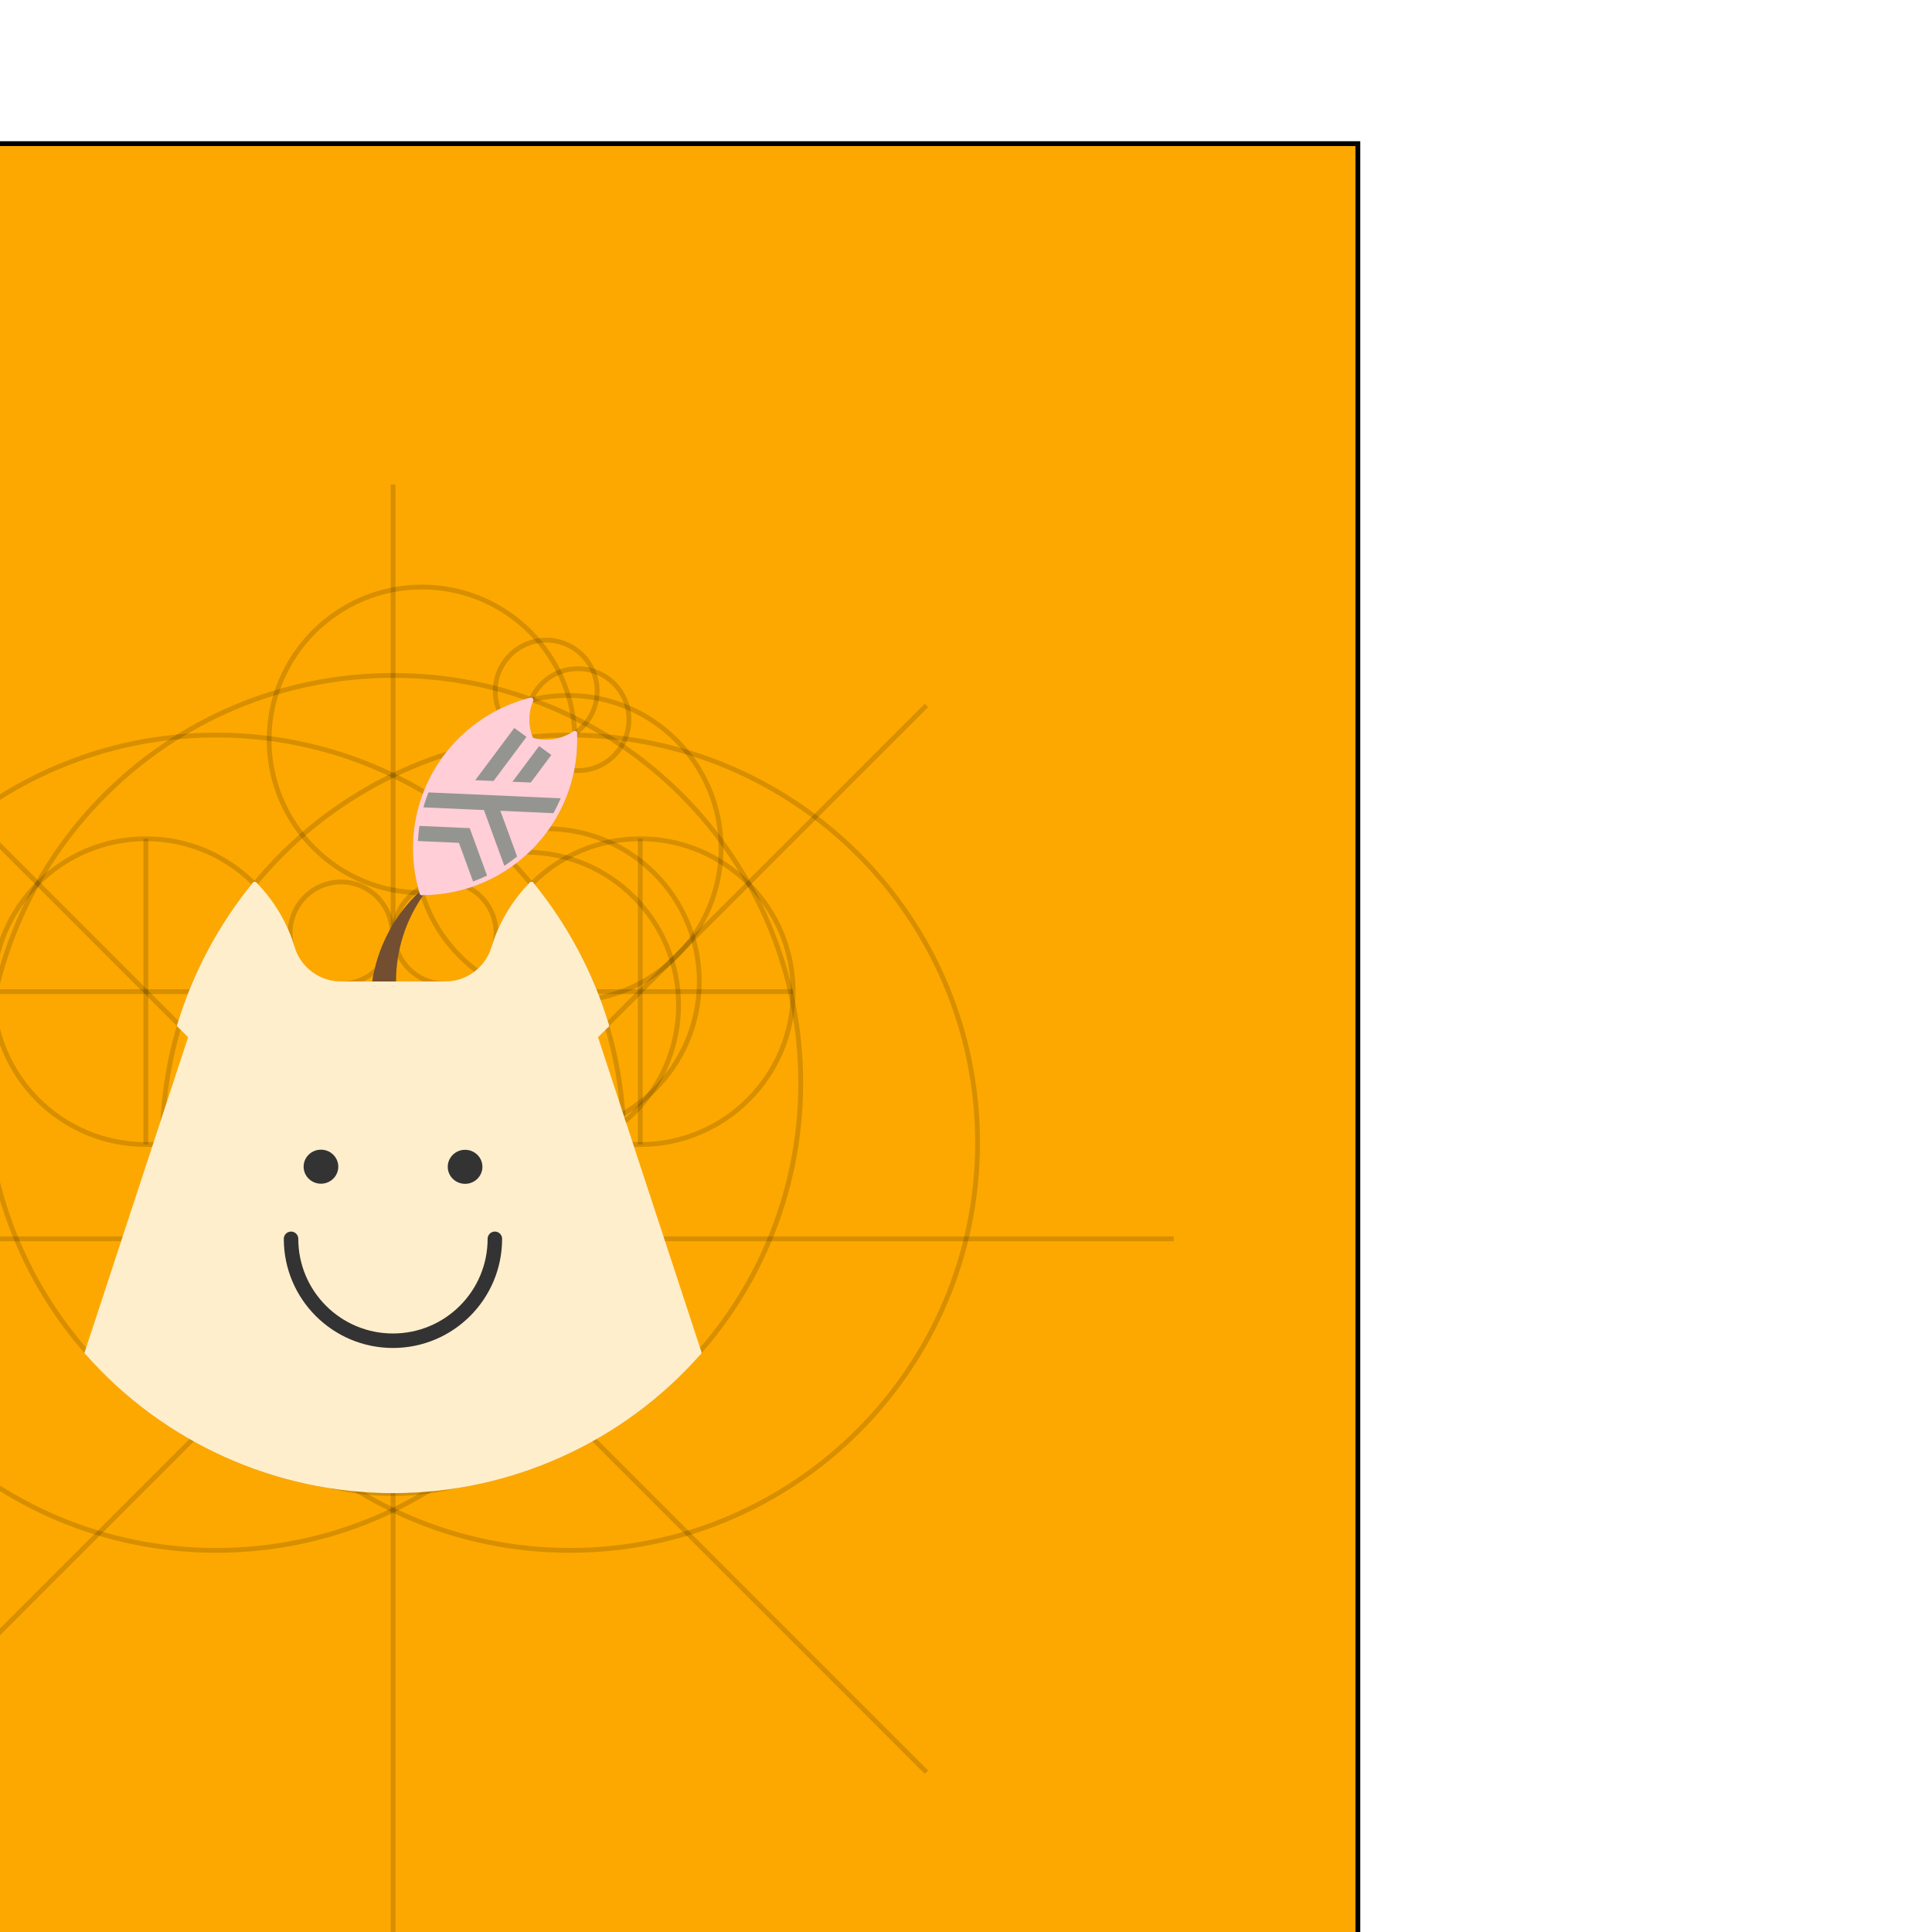
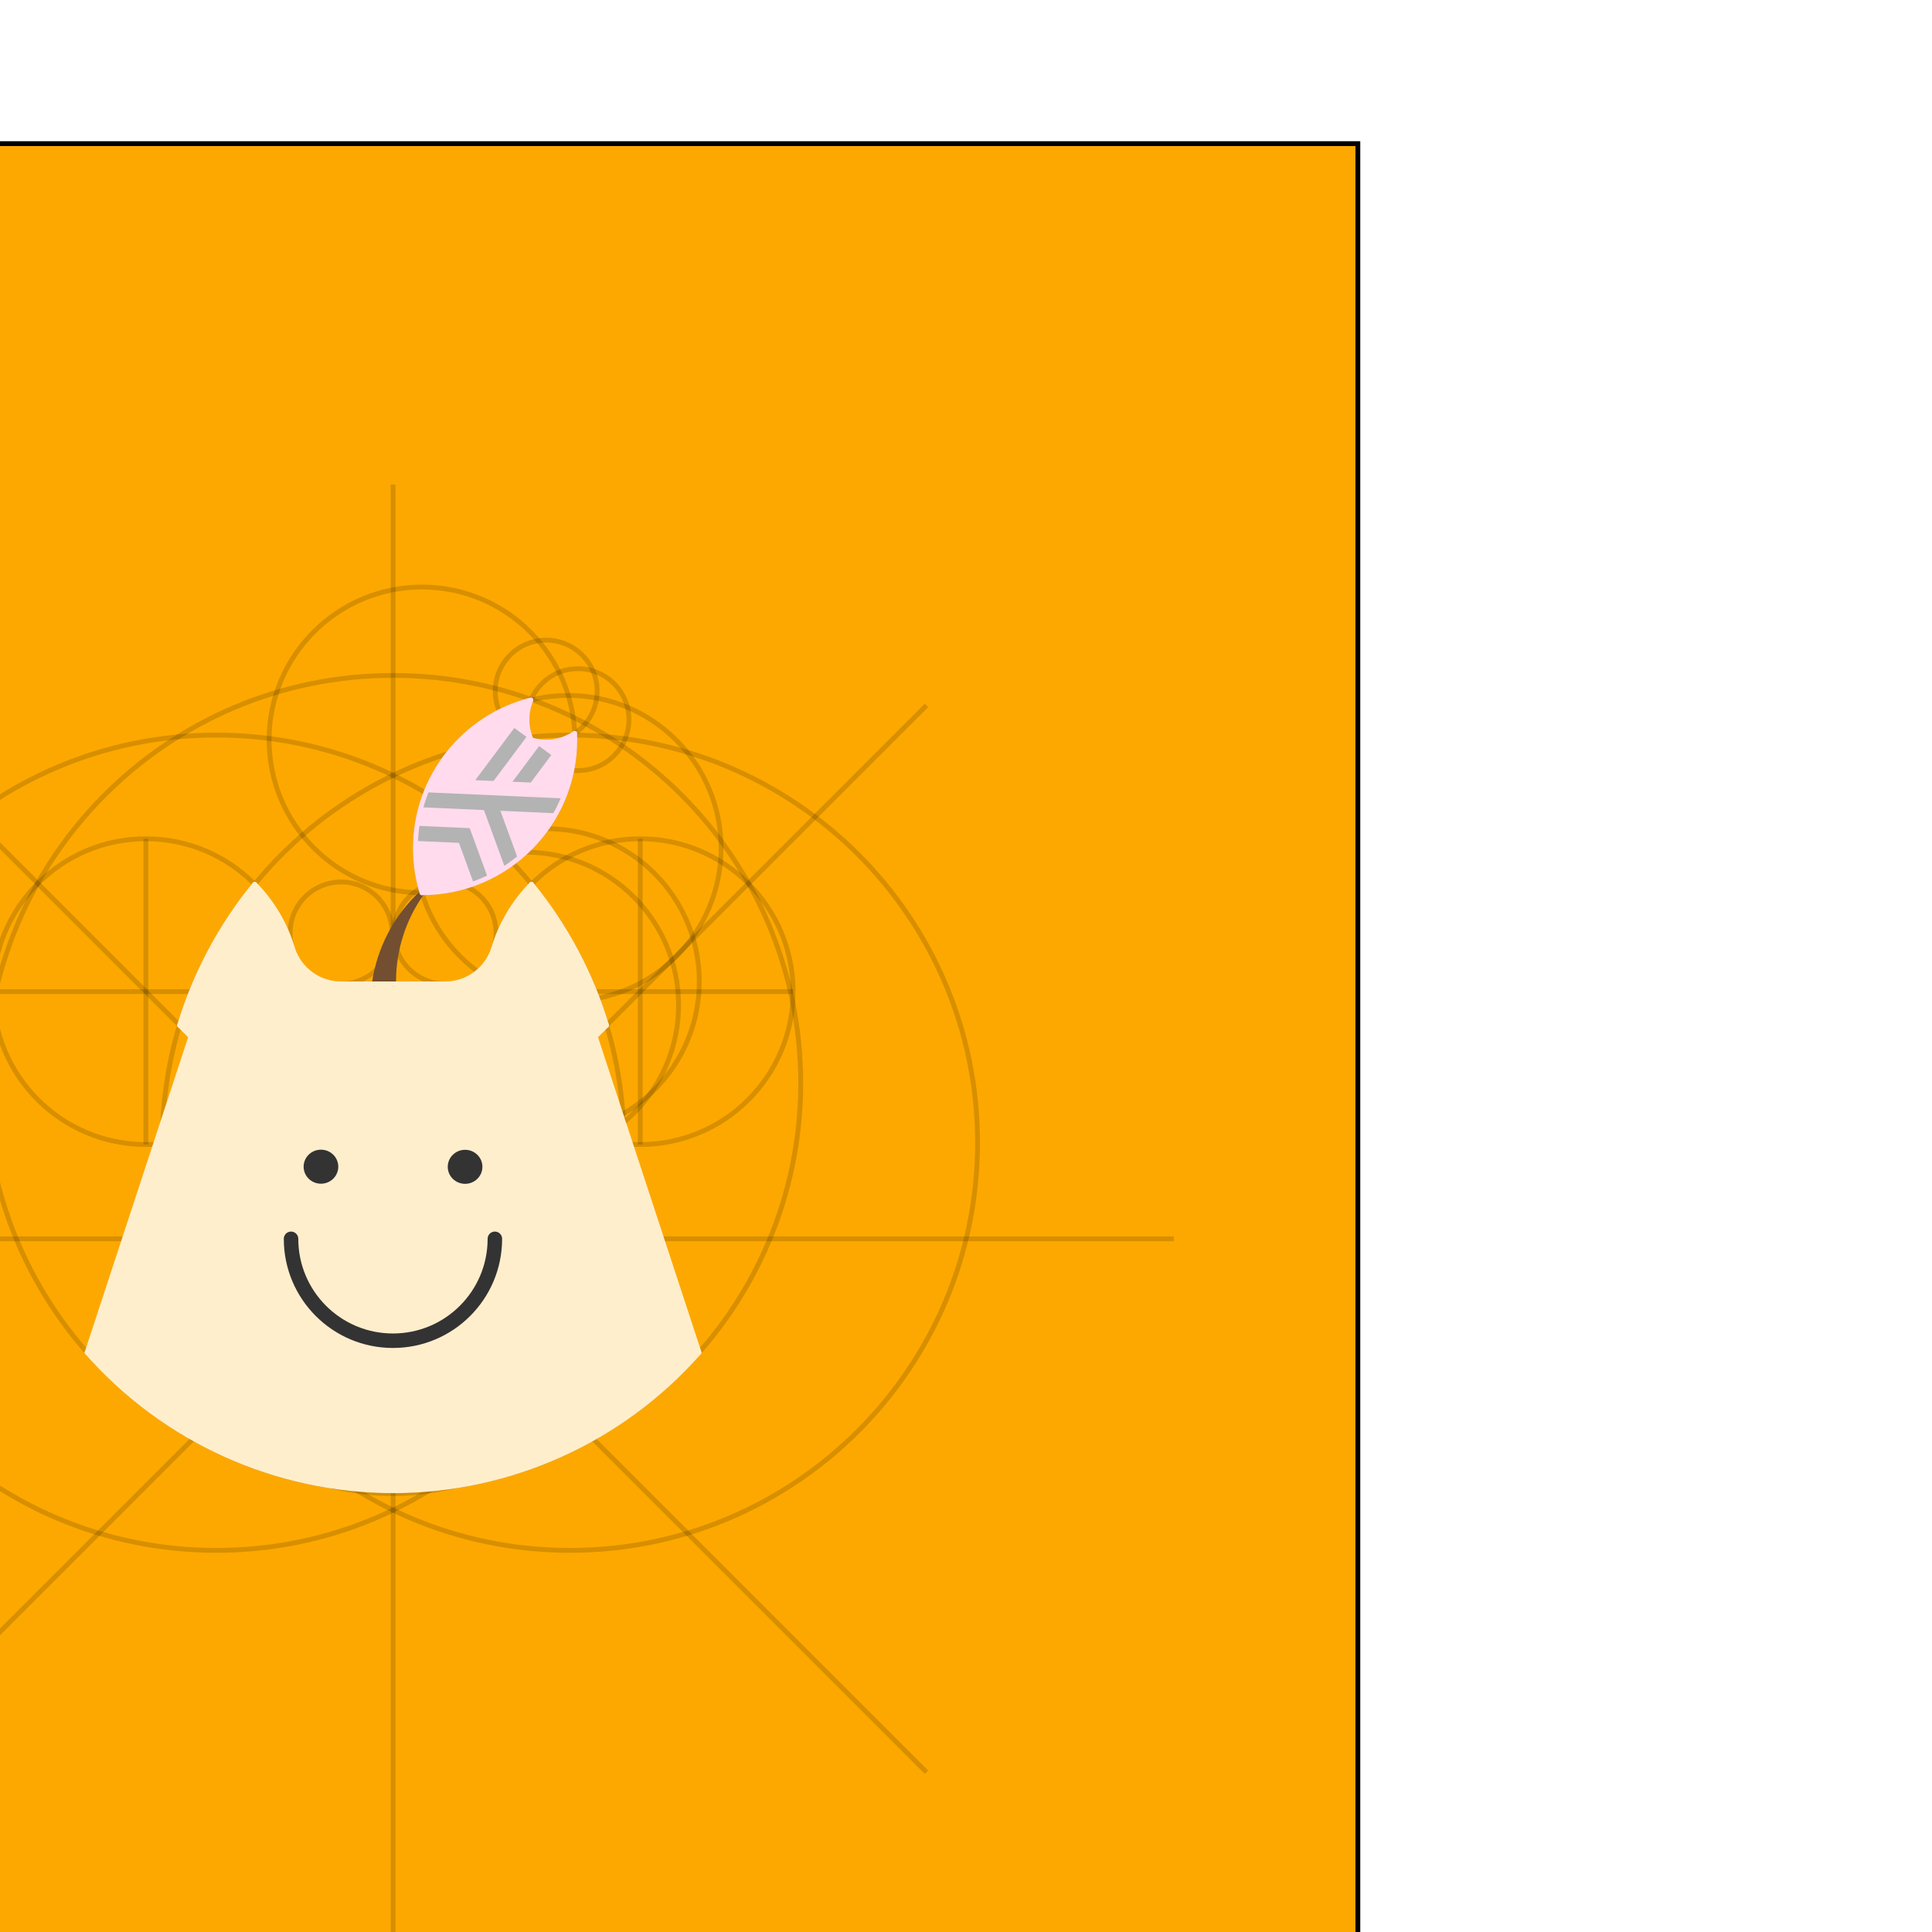
- <svg xmlns="http://www.w3.org/2000/svg" xmlns:ns1="http://www.openswatchbook.org/uri/2009/osb" id="svg28" version="1.1" viewBox="0 0 400 400">
+ <svg xmlns="http://www.w3.org/2000/svg" xmlns:ns1="http://www.openswatchbook.org/uri/2009/osb" viewBox="0 0 400 400" version="1.1" id="svg28">
  <defs id="defs2">
-     <linearGradient id="linearGradient2983" ns1:paint="solid">
-       <stop style="stop-color:#333333;stop-opacity:1;" offset="0" id="stop2981" />
+     <linearGradient ns1:paint="solid" id="linearGradient2983">
+       <stop id="stop2981" offset="0" style="stop-color:#333333;stop-opacity:1;" />
    </linearGradient>
  </defs>
-   <g style="display:inline" id="layer4">
-     <rect y="29.742" x="-123.994" height="402.517" width="405.124" id="rect992" style="display:inline;opacity:1;fill:#fda800;fill-opacity:1;stroke:#000000;stroke-linecap:round" />
+   <g id="layer4" style="display:inline">
+     <rect style="display:inline;opacity:1;fill:#fda800;fill-opacity:1;stroke:#000000;stroke-linecap:round" id="rect992" width="405.124" height="402.517" x="-123.994" y="29.742" />
  </g>
-   <g style="display:inline" id="g3035">
-     <ellipse ry="52.75" rx="52.75" cy="256.484" cx="81.357" id="ellipse2991" style="display:inline;opacity:0.15;fill:none;stroke:#000000;stroke-width:1;stroke-linecap:round;stroke-miterlimit:4;stroke-dasharray:none" />
-     <ellipse ry="84.4" rx="84.4" cy="224.239" cx="81.383" id="ellipse2993" style="display:inline;opacity:0.15;fill:none;stroke:#000000;stroke-width:1;stroke-linecap:round;stroke-miterlimit:4;stroke-dasharray:none" />
-     <ellipse ry="31.65" rx="31.65" cy="256.484" cx="81.357" id="ellipse2995" style="display:inline;opacity:0.15;fill:none;stroke:#000000;stroke-width:1;stroke-linecap:round;stroke-miterlimit:4;stroke-dasharray:none" />
-     <ellipse style="display:inline;opacity:0.15;fill:none;stroke:#000000;stroke-width:1;stroke-linecap:round;stroke-miterlimit:4;stroke-dasharray:none" id="ellipse2997" cx="117.997" cy="236.588" rx="84.4" ry="84.4" />
-     <ellipse ry="31.65" rx="31.65" cy="175.63" cx="117.643" id="ellipse3001" style="display:inline;opacity:0.15;fill:none;stroke:#000000;stroke-width:1;stroke-linecap:round;stroke-miterlimit:4;stroke-dasharray:none" />
-     <ellipse style="display:inline;opacity:0.15;fill:none;stroke:#000000;stroke-width:1;stroke-linecap:round;stroke-miterlimit:4;stroke-dasharray:none" id="ellipse3003" cx="87.363" cy="153.189" rx="31.65" ry="31.65" />
-     <ellipse style="display:inline;opacity:0.15;fill:none;stroke:#000000;stroke-width:1;stroke-linecap:round;stroke-miterlimit:4;stroke-dasharray:none" id="ellipse3009" cx="30.205" cy="205.307" rx="31.65" ry="31.65" />
-     <ellipse style="display:inline;opacity:0.15;fill:none;stroke:#000000;stroke-width:1;stroke-linecap:round;stroke-miterlimit:4;stroke-dasharray:none" id="ellipse3013" cx="81.383" cy="256.484" rx="10.55" ry="10.55" />
-     <path id="path3017" d="M -69.331,256.484 H 243.026" style="opacity:0.15;fill:#ff00ff;stroke:#000000;stroke-width:1px;stroke-linecap:butt;stroke-linejoin:miter;stroke-opacity:1" />
-     <ellipse ry="21.1" rx="21.1" cy="256.484" cx="81.357" id="ellipse3019" style="display:inline;opacity:0.15;fill:none;stroke:#000000;stroke-width:1;stroke-linecap:round;stroke-miterlimit:4;stroke-dasharray:none" />
-     <path style="opacity:0.15;fill:#ff00ff;stroke:#000000;stroke-width:1px;stroke-linecap:butt;stroke-linejoin:miter;stroke-opacity:1" d="M -29.052,366.919 191.818,146.049" id="path3021" />
-     <path id="path3023" d="m -29.052,146.049 220.87,220.87" style="opacity:0.15;fill:#ff00ff;stroke:#000000;stroke-width:1px;stroke-linecap:butt;stroke-linejoin:miter;stroke-opacity:1" />
-     <path id="path3025" d="m 81.383,412.663 1e-6,-312.357" style="opacity:0.15;fill:#ff00ff;stroke:#000000;stroke-width:1px;stroke-linecap:butt;stroke-linejoin:miter;stroke-opacity:1" />
-     <ellipse style="display:inline;opacity:0.15;fill:none;stroke:#000000;stroke-width:1;stroke-linecap:round;stroke-miterlimit:4;stroke-dasharray:none" id="ellipse3027" cx="70.62" cy="193.155" rx="10.55" ry="10.55" />
-     <ellipse style="display:inline;opacity:0.15;fill:none;stroke:#000000;stroke-width:1;stroke-linecap:round;stroke-miterlimit:4;stroke-dasharray:none" id="ellipse3029" cx="113.082" cy="143.085" rx="10.55" ry="10.55" />
-     <ellipse ry="10.55" rx="10.55" cy="148.992" cx="119.664" id="ellipse3031" style="display:inline;opacity:0.15;fill:none;stroke:#000000;stroke-width:1;stroke-linecap:round;stroke-miterlimit:4;stroke-dasharray:none" />
-     <path id="path3033" style="display:inline;opacity:0.253;fill:none;stroke:#000000;stroke-width:1;stroke-linecap:round;stroke-miterlimit:4;stroke-dasharray:none" d="m 124.387,-211.195 v -42.2 h 42.2 v 42.2 z m 0,-42.2 v -63.3 h 63.3 v 63.3 z m 0,211 v -168.8 h 168.8 v 168.8 z m 21.1,-211 a 21.1,21.1 0 0 1 21.1,21.1 21.1,21.1 0 0 1 -21.1,21.1 21.1,21.1 0 0 1 -21.1,-21.1 21.1,21.1 0 0 1 21.1,-21.1 m 10.55,-63.3 a 31.65,31.65 0 0 1 31.65,31.65 31.65,31.65 0 0 1 -31.65,31.65 31.65,31.65 0 0 1 -31.65,-31.65 31.65,31.65 0 0 1 31.65,-31.65 m 52.75,105.5 a 84.4,84.4 0 0 1 84.4,84.4 84.4,84.4 0 0 1 -84.4,84.4 84.4,84.4 0 0 1 -84.4,-84.4 84.4,84.4 0 0 1 84.4,-84.4 m -42.2,-21.1 v -21.1 h 21.1 v 21.1 z m 10.55,-21.1 a 10.55,10.55 0 0 1 10.55,10.55 10.55,10.55 0 0 1 -10.55,10.55 10.55,10.55 0 0 1 -10.55,-10.55 10.55,10.55 0 0 1 10.55,-10.55 m 10.55,42.2 v -105.5 h 105.5 v 105.5 z m 52.75,-105.5 a 52.75,52.75 0 0 1 52.75,52.75 52.75,52.75 0 0 1 -52.75,52.75 52.75,52.75 0 0 1 -52.75,-52.75 52.75,52.75 0 0 1 52.75,-52.75" />
-     <path style="opacity:0.15;fill:none;stroke:#000000;stroke-width:1px;stroke-linecap:butt;stroke-linejoin:miter;stroke-opacity:1" d="m 30.205,173.657 v 63.3" id="path3037" />
-     <path style="opacity:0.15;fill:none;stroke:#000000;stroke-width:1px;stroke-linecap:butt;stroke-linejoin:miter;stroke-opacity:1" d="M -1.445,205.307 H 61.855" id="path3039" />
-     <path id="path1288-3" style="display:inline;opacity:0.15;fill:none;stroke:#000000;stroke-width:1;stroke-linecap:round;stroke-miterlimit:4;stroke-dasharray:none;stroke-opacity:1" d="M 90.242,203.868" />
-     <path style="display:inline;opacity:0.15;fill:none;stroke:#000000;stroke-width:1;stroke-linecap:round;stroke-miterlimit:4;stroke-dasharray:none;stroke-opacity:1" d="M 69.065,203.705" id="path1063-2" />
-     <ellipse transform="scale(-1,1)" ry="10.55" rx="10.55" cy="193.155" cx="-92.146" id="ellipse1234" style="display:inline;opacity:0.15;fill:none;stroke:#000000;stroke-width:1;stroke-linecap:round;stroke-miterlimit:4;stroke-dasharray:none" />
-     <ellipse ry="31.65" rx="31.65" cy="203.219" cx="113.133" id="ellipse1248" style="display:inline;opacity:0.15;fill:none;stroke:#000000;stroke-width:1;stroke-linecap:round;stroke-miterlimit:4;stroke-dasharray:none" />
-     <ellipse style="display:inline;opacity:0.15;fill:none;stroke:#000000;stroke-width:1;stroke-linecap:round;stroke-miterlimit:4;stroke-dasharray:none" id="ellipse1250" cx="108.841" cy="208.091" rx="31.65" ry="31.65" />
-     <ellipse transform="scale(-1,1)" ry="84.4" rx="84.4" cy="236.588" cx="-44.769" id="ellipse1635" style="display:inline;opacity:0.15;fill:none;stroke:#000000;stroke-width:1;stroke-linecap:round;stroke-miterlimit:4;stroke-dasharray:none" />
-     <ellipse transform="scale(-1,1)" ry="31.65" rx="31.65" cy="205.307" cx="-132.56" id="ellipse1637" style="display:inline;opacity:0.15;fill:none;stroke:#000000;stroke-width:1;stroke-linecap:round;stroke-miterlimit:4;stroke-dasharray:none" />
-     <path id="path1639" d="m 132.56,173.657 v 63.3" style="opacity:0.15;fill:none;stroke:#000000;stroke-width:1px;stroke-linecap:butt;stroke-linejoin:miter;stroke-opacity:1" />
-     <path id="path1641" d="M 164.21,205.307 H 100.91" style="opacity:0.15;fill:none;stroke:#000000;stroke-width:1px;stroke-linecap:butt;stroke-linejoin:miter;stroke-opacity:1" />
+   <g id="g3035" style="display:inline">
+     <ellipse style="display:inline;opacity:0.15;fill:none;stroke:#000000;stroke-width:1;stroke-linecap:round;stroke-miterlimit:4;stroke-dasharray:none" id="ellipse2991" cx="81.357" cy="256.484" rx="52.75" ry="52.75" />
+     <ellipse style="display:inline;opacity:0.15;fill:none;stroke:#000000;stroke-width:1;stroke-linecap:round;stroke-miterlimit:4;stroke-dasharray:none" id="ellipse2993" cx="81.383" cy="224.239" rx="84.4" ry="84.4" />
+     <ellipse style="display:inline;opacity:0.15;fill:none;stroke:#000000;stroke-width:1;stroke-linecap:round;stroke-miterlimit:4;stroke-dasharray:none" id="ellipse2995" cx="81.357" cy="256.484" rx="31.65" ry="31.65" />
+     <ellipse ry="84.4" rx="84.4" cy="236.588" cx="117.997" id="ellipse2997" style="display:inline;opacity:0.15;fill:none;stroke:#000000;stroke-width:1;stroke-linecap:round;stroke-miterlimit:4;stroke-dasharray:none" />
+     <ellipse style="display:inline;opacity:0.15;fill:none;stroke:#000000;stroke-width:1;stroke-linecap:round;stroke-miterlimit:4;stroke-dasharray:none" id="ellipse3001" cx="117.643" cy="175.63" rx="31.65" ry="31.65" />
+     <ellipse ry="31.65" rx="31.65" cy="153.189" cx="87.363" id="ellipse3003" style="display:inline;opacity:0.15;fill:none;stroke:#000000;stroke-width:1;stroke-linecap:round;stroke-miterlimit:4;stroke-dasharray:none" />
+     <ellipse ry="31.65" rx="31.65" cy="205.307" cx="30.205" id="ellipse3009" style="display:inline;opacity:0.15;fill:none;stroke:#000000;stroke-width:1;stroke-linecap:round;stroke-miterlimit:4;stroke-dasharray:none" />
+     <ellipse ry="10.55" rx="10.55" cy="256.484" cx="81.383" id="ellipse3013" style="display:inline;opacity:0.15;fill:none;stroke:#000000;stroke-width:1;stroke-linecap:round;stroke-miterlimit:4;stroke-dasharray:none" />
+     <path style="opacity:0.15;fill:#ff00ff;stroke:#000000;stroke-width:1px;stroke-linecap:butt;stroke-linejoin:miter;stroke-opacity:1" d="M -69.331,256.484 H 243.026" id="path3017" />
+     <ellipse style="display:inline;opacity:0.15;fill:none;stroke:#000000;stroke-width:1;stroke-linecap:round;stroke-miterlimit:4;stroke-dasharray:none" id="ellipse3019" cx="81.357" cy="256.484" rx="21.1" ry="21.1" />
+     <path id="path3021" d="M -29.052,366.919 191.818,146.049" style="opacity:0.15;fill:#ff00ff;stroke:#000000;stroke-width:1px;stroke-linecap:butt;stroke-linejoin:miter;stroke-opacity:1" />
+     <path style="opacity:0.15;fill:#ff00ff;stroke:#000000;stroke-width:1px;stroke-linecap:butt;stroke-linejoin:miter;stroke-opacity:1" d="m -29.052,146.049 220.87,220.87" id="path3023" />
+     <path style="opacity:0.15;fill:#ff00ff;stroke:#000000;stroke-width:1px;stroke-linecap:butt;stroke-linejoin:miter;stroke-opacity:1" d="m 81.383,412.663 1e-6,-312.357" id="path3025" />
+     <ellipse ry="10.55" rx="10.55" cy="193.155" cx="70.62" id="ellipse3027" style="display:inline;opacity:0.15;fill:none;stroke:#000000;stroke-width:1;stroke-linecap:round;stroke-miterlimit:4;stroke-dasharray:none" />
+     <ellipse ry="10.55" rx="10.55" cy="143.085" cx="113.082" id="ellipse3029" style="display:inline;opacity:0.15;fill:none;stroke:#000000;stroke-width:1;stroke-linecap:round;stroke-miterlimit:4;stroke-dasharray:none" />
+     <ellipse style="display:inline;opacity:0.15;fill:none;stroke:#000000;stroke-width:1;stroke-linecap:round;stroke-miterlimit:4;stroke-dasharray:none" id="ellipse3031" cx="119.664" cy="148.992" rx="10.55" ry="10.55" />
+     <path d="m 124.387,-211.195 v -42.2 h 42.2 v 42.2 z m 0,-42.2 v -63.3 h 63.3 v 63.3 z m 0,211 v -168.8 h 168.8 v 168.8 z m 21.1,-211 a 21.1,21.1 0 0 1 21.1,21.1 21.1,21.1 0 0 1 -21.1,21.1 21.1,21.1 0 0 1 -21.1,-21.1 21.1,21.1 0 0 1 21.1,-21.1 m 10.55,-63.3 a 31.65,31.65 0 0 1 31.65,31.65 31.65,31.65 0 0 1 -31.65,31.65 31.65,31.65 0 0 1 -31.65,-31.65 31.65,31.65 0 0 1 31.65,-31.65 m 52.75,105.5 a 84.4,84.4 0 0 1 84.4,84.4 84.4,84.4 0 0 1 -84.4,84.4 84.4,84.4 0 0 1 -84.4,-84.4 84.4,84.4 0 0 1 84.4,-84.4 m -42.2,-21.1 v -21.1 h 21.1 v 21.1 z m 10.55,-21.1 a 10.55,10.55 0 0 1 10.55,10.55 10.55,10.55 0 0 1 -10.55,10.55 10.55,10.55 0 0 1 -10.55,-10.55 10.55,10.55 0 0 1 10.55,-10.55 m 10.55,42.2 v -105.5 h 105.5 v 105.5 z m 52.75,-105.5 a 52.75,52.75 0 0 1 52.75,52.75 52.75,52.75 0 0 1 -52.75,52.75 52.75,52.75 0 0 1 -52.75,-52.75 52.75,52.75 0 0 1 52.75,-52.75" style="display:inline;opacity:0.253;fill:none;stroke:#000000;stroke-width:1;stroke-linecap:round;stroke-miterlimit:4;stroke-dasharray:none" id="path3033" />
+     <path id="path3037" d="m 30.205,173.657 v 63.3" style="opacity:0.15;fill:none;stroke:#000000;stroke-width:1px;stroke-linecap:butt;stroke-linejoin:miter;stroke-opacity:1" />
+     <path id="path3039" d="M -1.445,205.307 H 61.855" style="opacity:0.15;fill:none;stroke:#000000;stroke-width:1px;stroke-linecap:butt;stroke-linejoin:miter;stroke-opacity:1" />
+     <path d="M 90.242,203.868" style="display:inline;opacity:0.15;fill:none;stroke:#000000;stroke-width:1;stroke-linecap:round;stroke-miterlimit:4;stroke-dasharray:none;stroke-opacity:1" id="path1288-3" />
+     <path id="path1063-2" d="M 69.065,203.705" style="display:inline;opacity:0.15;fill:none;stroke:#000000;stroke-width:1;stroke-linecap:round;stroke-miterlimit:4;stroke-dasharray:none;stroke-opacity:1" />
+     <ellipse style="display:inline;opacity:0.15;fill:none;stroke:#000000;stroke-width:1;stroke-linecap:round;stroke-miterlimit:4;stroke-dasharray:none" id="ellipse1234" cx="-92.146" cy="193.155" rx="10.55" ry="10.55" transform="scale(-1,1)" />
+     <ellipse style="display:inline;opacity:0.15;fill:none;stroke:#000000;stroke-width:1;stroke-linecap:round;stroke-miterlimit:4;stroke-dasharray:none" id="ellipse1248" cx="113.133" cy="203.219" rx="31.65" ry="31.65" />
+     <ellipse ry="31.65" rx="31.65" cy="208.091" cx="108.841" id="ellipse1250" style="display:inline;opacity:0.15;fill:none;stroke:#000000;stroke-width:1;stroke-linecap:round;stroke-miterlimit:4;stroke-dasharray:none" />
+     <ellipse style="display:inline;opacity:0.15;fill:none;stroke:#000000;stroke-width:1;stroke-linecap:round;stroke-miterlimit:4;stroke-dasharray:none" id="ellipse1635" cx="-44.769" cy="236.588" rx="84.4" ry="84.4" transform="scale(-1,1)" />
+     <ellipse style="display:inline;opacity:0.15;fill:none;stroke:#000000;stroke-width:1;stroke-linecap:round;stroke-miterlimit:4;stroke-dasharray:none" id="ellipse1637" cx="-132.56" cy="205.307" rx="31.65" ry="31.65" transform="scale(-1,1)" />
+     <path style="opacity:0.15;fill:none;stroke:#000000;stroke-width:1px;stroke-linecap:butt;stroke-linejoin:miter;stroke-opacity:1" d="m 132.56,173.657 v 63.3" id="path1639" />
+     <path style="opacity:0.15;fill:none;stroke:#000000;stroke-width:1px;stroke-linecap:butt;stroke-linejoin:miter;stroke-opacity:1" d="M 164.21,205.307 H 100.91" id="path1641" />
  </g>
-   <g style="display:inline" id="layer1">
-     <path style="opacity:1;fill:#ffced7;fill-opacity:1;stroke:none;stroke-width:0.05;stroke-linecap:round;stroke-miterlimit:4;stroke-dasharray:none" d="m 109.918,144.929 c -0.773,2.617 -1.312,3.248 -0.377,7.032 0.409,1.405 0.26,1.198 1.142,1.402 3.558,0.208 5.178,0.385 8.3,-1.533 0.903,20.89 -17.431,33.556 -31.643,32.93 -5.151,-16.348 4.746,-35.746 22.579,-39.831 z" id="path1034" />
-     <path style="opacity:1;fill:#734e30;fill-opacity:1;stroke:none;stroke-width:1;stroke-linecap:round" d="m 77.534,203.441 c 0.824,-6.374 3.569,-12.427 9.805,-18.681 -3.813,5.752 -5.721,10.487 -5.855,18.72 -1.223,-0.047 -3.067,-0.034 -3.95,-0.04 z" id="path942" />
-     <path style="opacity:1;fill:#ffeecc;fill-opacity:1;stroke:none;stroke-width:1;stroke-linecap:round" d="m 79.377,308.615 c -18.045,-0.552 -36.152,-6.844 -50.413,-18.227 -3.583,-2.86 -11.085,-9.902 -10.928,-10.377 l 21.482,-65.392 -1.172,-1.171 -1.172,-1.171 0.88,-2.751 c 2.255,-7.052 5.512,-13.246 9.357,-19.198 1.597,-2.473 5.152,-7.178 5.395,-7.178 0.225,0 3.406,4.06 4.287,5.469 0.952,1.522 2.525,4.78 2.965,6.155 0.678,2.119 1.219,3.401 2.137,4.731 1.496,2.169 4.164,3.574 6.81,4.075 1.578,0.299 23.961,0.139 25.573,-0.16 1.845,-0.342 3.731,-1.51 5.12,-2.899 1.397,-1.397 1.985,-2.691 2.835,-5.239 1.125,-3.371 3.519,-7.63 5.866,-10.413 0.495,-0.587 1.542,-1.796 1.636,-1.796 0.294,0 4.511,5.943 6.572,9.224 3.254,5.18 7.249,14.379 8.572,18.649 l 0.412,1.329 -1.056,1.055 c 0,0 -1.277,1.277 -1.288,1.287 l 21.43,65.45 -2.374,2.582 c -3.722,4.047 -21.632,21.925 -49.602,25.226 -3.518,0.415 -9.783,0.847 -13.325,0.738 z" id="path953" />
-     <ellipse style="display:inline;opacity:1;fill:#333333;fill-opacity:1;stroke:#333333;stroke-width:1;stroke-linecap:round;stroke-miterlimit:4;stroke-dasharray:none;stroke-opacity:1" id="path1566-9" cx="66.45" cy="241.551" rx="3.088" ry="3.023" />
-     <ellipse ry="3.023" rx="3.088" cy="241.577" cx="96.29" id="ellipse1687-2" style="display:inline;opacity:1;fill:#333333;fill-opacity:1;stroke:#333333;stroke-width:1;stroke-linecap:round;stroke-miterlimit:4;stroke-dasharray:none;stroke-opacity:1" />
-     <path id="ellipse1689-0" style="display:inline;opacity:1;fill:none;stroke:#333333;stroke-width:3;stroke-linecap:round;stroke-miterlimit:4;stroke-dasharray:none;stroke-opacity:1" d="M 102.457,256.484 A 21.1,21.1 0 0 1 81.357,277.584 21.1,21.1 0 0 1 60.257,256.484" />
-     <g id="g1430" style="opacity:1;stroke:#734e30;stroke-opacity:1">
-       <path id="path1276" style="display:inline;fill:none;stroke:#734e30;stroke-width:1;stroke-linecap:round;stroke-miterlimit:4;stroke-dasharray:none;stroke-opacity:1" d="m 81.486,203.706 c -0.002,-0.162 -0.004,-0.324 -0.004,-0.487 0,-6.588 2.047,-13.003 5.872,-18.368" />
-       <path id="path1279" style="display:inline;fill:none;stroke:#734e30;stroke-width:1;stroke-linecap:round;stroke-miterlimit:4;stroke-dasharray:none;stroke-opacity:1" d="m 77.496,203.705 c 1.013,-7.238 4.483,-13.887 9.851,-18.846" />
+   <g id="layer1" style="display:inline">
+     <path id="path1034" d="m 109.918,144.929 c -0.773,2.617 -1.312,3.248 -0.377,7.032 0.409,1.405 0.26,1.198 1.142,1.402 3.558,0.208 5.178,0.385 8.3,-1.533 0.903,20.89 -17.431,33.556 -31.643,32.93 -5.151,-16.348 4.746,-35.746 22.579,-39.831 z" style="opacity:1;fill:#ffdbed;fill-opacity:1;stroke:none;stroke-width:0.05;stroke-linecap:round;stroke-miterlimit:4;stroke-dasharray:none" />
+     <path id="path942" d="m 77.534,203.441 c 0.824,-6.374 3.569,-12.427 9.805,-18.681 -3.813,5.752 -5.721,10.487 -5.855,18.72 -1.223,-0.047 -3.067,-0.034 -3.95,-0.04 z" style="opacity:1;fill:#734e30;fill-opacity:1;stroke:none;stroke-width:1;stroke-linecap:round" />
+     <path id="path953" d="m 79.377,308.615 c -18.045,-0.552 -36.152,-6.844 -50.413,-18.227 -3.583,-2.86 -11.085,-9.902 -10.928,-10.377 l 21.482,-65.392 -1.172,-1.171 -1.172,-1.171 0.88,-2.751 c 2.255,-7.052 5.512,-13.246 9.357,-19.198 1.597,-2.473 5.152,-7.178 5.395,-7.178 0.225,0 3.406,4.06 4.287,5.469 0.952,1.522 2.525,4.78 2.965,6.155 0.678,2.119 1.219,3.401 2.137,4.731 1.496,2.169 4.164,3.574 6.81,4.075 1.578,0.299 23.961,0.139 25.573,-0.16 1.845,-0.342 3.731,-1.51 5.12,-2.899 1.397,-1.397 1.985,-2.691 2.835,-5.239 1.125,-3.371 3.519,-7.63 5.866,-10.413 0.495,-0.587 1.542,-1.796 1.636,-1.796 0.294,0 4.511,5.943 6.572,9.224 3.254,5.18 7.249,14.379 8.572,18.649 l 0.412,1.329 -1.056,1.055 c 0,0 -1.277,1.277 -1.288,1.287 l 21.43,65.45 -2.374,2.582 c -3.722,4.047 -21.632,21.925 -49.602,25.226 -3.518,0.415 -9.783,0.847 -13.325,0.738 z" style="opacity:1;fill:#ffeecc;fill-opacity:1;stroke:none;stroke-width:1;stroke-linecap:round" />
+     <ellipse ry="3.023" rx="3.088" cy="241.551" cx="66.45" id="path1566-9" style="display:inline;opacity:1;fill:#333333;fill-opacity:1;stroke:#333333;stroke-width:1;stroke-linecap:round;stroke-miterlimit:4;stroke-dasharray:none;stroke-opacity:1" />
+     <ellipse style="display:inline;opacity:1;fill:#333333;fill-opacity:1;stroke:#333333;stroke-width:1;stroke-linecap:round;stroke-miterlimit:4;stroke-dasharray:none;stroke-opacity:1" id="ellipse1687-2" cx="96.29" cy="241.577" rx="3.088" ry="3.023" />
+     <path d="M 102.457,256.484 A 21.1,21.1 0 0 1 81.357,277.584 21.1,21.1 0 0 1 60.257,256.484" style="display:inline;opacity:1;fill:none;stroke:#333333;stroke-width:3;stroke-linecap:round;stroke-miterlimit:4;stroke-dasharray:none;stroke-opacity:1" id="ellipse1689-0" />
+     <g style="opacity:1;stroke:#734e30;stroke-opacity:1" id="g1430">
+       <path d="m 81.486,203.706 c -0.002,-0.162 -0.004,-0.324 -0.004,-0.487 0,-6.588 2.047,-13.003 5.872,-18.368" style="display:inline;fill:none;stroke:#734e30;stroke-width:1;stroke-linecap:round;stroke-miterlimit:4;stroke-dasharray:none;stroke-opacity:1" id="path1276" />
+       <path d="m 77.496,203.705 c 1.013,-7.238 4.483,-13.887 9.851,-18.846" style="display:inline;fill:none;stroke:#734e30;stroke-width:1;stroke-linecap:round;stroke-miterlimit:4;stroke-dasharray:none;stroke-opacity:1" id="path1279" />
    </g>
-     <g id="g1426" style="opacity:1;stroke:#ffeecc;stroke-opacity:1">
-       <path id="path1077-2" d="m 18.036,280.011 21.482,-65.392" style="display:inline;fill:none;stroke:#ffeecc;stroke-width:1;stroke-linecap:round;stroke-miterlimit:4;stroke-dasharray:none;stroke-opacity:1" />
-       <path id="path1075-8" d="m 37.174,212.277 2.344,2.342" style="display:inline;fill:none;stroke:#ffeecc;stroke-width:1;stroke-linecap:round;stroke-miterlimit:4;stroke-dasharray:none;stroke-opacity:1" />
-       <path id="path1069-3" d="m 144.678,280.07 c -16.022,18.164 -39.075,28.569 -63.295,28.569 -24.248,0 -47.324,-10.429 -63.347,-28.628" style="display:inline;fill:none;stroke:#ffeecc;stroke-width:1;stroke-linecap:round;stroke-miterlimit:4;stroke-dasharray:none;stroke-opacity:1" />
-       <path id="path1221" style="display:inline;fill:none;stroke:#ffeecc;stroke-width:1;stroke-linecap:round;stroke-miterlimit:4;stroke-dasharray:none;stroke-opacity:1" d="m 52.731,183.075 c 3.68,3.742 6.412,8.373 7.877,13.406" />
-       <path id="path1181" style="display:inline;fill:none;stroke:#ffeecc;stroke-width:1;stroke-linecap:round;stroke-miterlimit:4;stroke-dasharray:none;stroke-opacity:1" d="m 37.174,212.277 c 3.203,-10.643 8.516,-20.603 15.557,-29.203" />
-       <path id="path1218" style="display:inline;fill:none;stroke:#ffeecc;stroke-width:1;stroke-linecap:round;stroke-miterlimit:4;stroke-dasharray:none;stroke-opacity:1" d="m 70.765,203.705 -0.145,-1e-5 c -4.545,-3.1e-4 -8.579,-2.911 -10.012,-7.224" />
-       <path d="m 110.035,183.075 c -3.68,3.742 -6.412,8.373 -7.877,13.406" style="display:inline;fill:none;stroke:#ffeecc;stroke-width:1;stroke-linecap:round;stroke-miterlimit:4;stroke-dasharray:none;stroke-opacity:1" id="path1238" />
-       <path d="m 92,203.705 0.145,-1e-5 c 4.545,-3.1e-4 8.579,-2.911 10.012,-7.224" style="display:inline;fill:none;stroke:#ffeecc;stroke-width:1;stroke-linecap:round;stroke-miterlimit:4;stroke-dasharray:none;stroke-opacity:1" id="path1242" />
-       <path style="display:inline;fill:none;stroke:#ffeecc;stroke-width:1;stroke-linecap:round;stroke-miterlimit:4;stroke-dasharray:none;stroke-opacity:1" d="m 144.73,280.011 -21.482,-65.392" id="path1643" />
-       <path style="display:inline;fill:none;stroke:#ffeecc;stroke-width:1;stroke-linecap:round;stroke-miterlimit:4;stroke-dasharray:none;stroke-opacity:1" d="m 125.591,212.277 -2.344,2.342" id="path1645" />
-       <path d="m 125.591,212.277 c -3.203,-10.643 -8.516,-20.603 -15.557,-29.203" style="display:inline;fill:none;stroke:#ffeecc;stroke-width:1;stroke-linecap:round;stroke-miterlimit:4;stroke-dasharray:none;stroke-opacity:1" id="path1647" />
-       <path style="fill:none;stroke:#ffeecc;stroke-width:1px;stroke-linecap:butt;stroke-linejoin:miter;stroke-opacity:1" d="M 70.765,203.705 H 92" id="path1651" />
+     <g style="opacity:1;stroke:#ffeecc;stroke-opacity:1" id="g1426">
+       <path style="display:inline;fill:none;stroke:#ffeecc;stroke-width:1;stroke-linecap:round;stroke-miterlimit:4;stroke-dasharray:none;stroke-opacity:1" d="m 18.036,280.011 21.482,-65.392" id="path1077-2" />
+       <path style="display:inline;fill:none;stroke:#ffeecc;stroke-width:1;stroke-linecap:round;stroke-miterlimit:4;stroke-dasharray:none;stroke-opacity:1" d="m 37.174,212.277 2.344,2.342" id="path1075-8" />
+       <path style="display:inline;fill:none;stroke:#ffeecc;stroke-width:1;stroke-linecap:round;stroke-miterlimit:4;stroke-dasharray:none;stroke-opacity:1" d="m 144.678,280.07 c -16.022,18.164 -39.075,28.569 -63.295,28.569 -24.248,0 -47.324,-10.429 -63.347,-28.628" id="path1069-3" />
+       <path d="m 52.731,183.075 c 3.68,3.742 6.412,8.373 7.877,13.406" style="display:inline;fill:none;stroke:#ffeecc;stroke-width:1;stroke-linecap:round;stroke-miterlimit:4;stroke-dasharray:none;stroke-opacity:1" id="path1221" />
+       <path d="m 37.174,212.277 c 3.203,-10.643 8.516,-20.603 15.557,-29.203" style="display:inline;fill:none;stroke:#ffeecc;stroke-width:1;stroke-linecap:round;stroke-miterlimit:4;stroke-dasharray:none;stroke-opacity:1" id="path1181" />
+       <path d="m 70.765,203.705 -0.145,-1e-5 c -4.545,-3.1e-4 -8.579,-2.911 -10.012,-7.224" style="display:inline;fill:none;stroke:#ffeecc;stroke-width:1;stroke-linecap:round;stroke-miterlimit:4;stroke-dasharray:none;stroke-opacity:1" id="path1218" />
+       <path id="path1238" style="display:inline;fill:none;stroke:#ffeecc;stroke-width:1;stroke-linecap:round;stroke-miterlimit:4;stroke-dasharray:none;stroke-opacity:1" d="m 110.035,183.075 c -3.68,3.742 -6.412,8.373 -7.877,13.406" />
+       <path id="path1242" style="display:inline;fill:none;stroke:#ffeecc;stroke-width:1;stroke-linecap:round;stroke-miterlimit:4;stroke-dasharray:none;stroke-opacity:1" d="m 92,203.705 0.145,-1e-5 c 4.545,-3.1e-4 8.579,-2.911 10.012,-7.224" />
+       <path id="path1643" d="m 144.73,280.011 -21.482,-65.392" style="display:inline;fill:none;stroke:#ffeecc;stroke-width:1;stroke-linecap:round;stroke-miterlimit:4;stroke-dasharray:none;stroke-opacity:1" />
+       <path id="path1645" d="m 125.591,212.277 -2.344,2.342" style="display:inline;fill:none;stroke:#ffeecc;stroke-width:1;stroke-linecap:round;stroke-miterlimit:4;stroke-dasharray:none;stroke-opacity:1" />
+       <path id="path1647" style="display:inline;fill:none;stroke:#ffeecc;stroke-width:1;stroke-linecap:round;stroke-miterlimit:4;stroke-dasharray:none;stroke-opacity:1" d="m 125.591,212.277 c -3.203,-10.643 -8.516,-20.603 -15.557,-29.203" />
+       <path id="path1651" d="M 70.765,203.705 H 92" style="fill:none;stroke:#ffeecc;stroke-width:1px;stroke-linecap:butt;stroke-linejoin:miter;stroke-opacity:1" />
    </g>
-     <g id="g924">
-       <path d="m 87.98,164.027 a 25.576,30.332 4.083 0 0 -1.012,3.1 l 28.377,1.268 a 31.89,38.073 31.468 0 0 1.57,-3.076 z" style="opacity:1;fill:#949590;fill-opacity:1;stroke:none;stroke-width:3;stroke-linecap:round;stroke-miterlimit:4;stroke-dasharray:none" id="rect1216" />
-       <path d="m 86.137,170.965 a 25.576,30.332 4.083 0 0 -0.359,3.107 25.576,30.332 4.083 0 0 -0.002,0.021 l 11.152,0.498 0.322,-3.131 z" style="opacity:1;fill:#949590;fill-opacity:1;stroke:none;stroke-width:3;stroke-linecap:round;stroke-miterlimit:4;stroke-dasharray:none" id="rect1218" />
-       <path d="m 97.25,171.461 -3.012,0.908 3.965,10.84 a 31.89,38.073 55.582 0 0 2.912,-1.178 z" style="opacity:1;fill:#949590;fill-opacity:1;stroke:none;stroke-width:3;stroke-linecap:round;stroke-miterlimit:4;stroke-dasharray:none" id="rect1220" />
-       <path d="m 102.496,164.855 -3.014,0.908 5.203,14.225 a 31.89,38.073 55.582 0 0 0.586,-0.395 31.89,38.073 55.582 0 0 2.066,-1.502 z" style="opacity:1;fill:#949590;fill-opacity:1;stroke:none;stroke-width:3;stroke-linecap:round;stroke-miterlimit:4;stroke-dasharray:none" id="rect1222" />
-       <path d="m 106.479,150.719 -8.084,10.814 3.791,0.156 6.82,-9.125 z" style="opacity:1;fill:#949590;fill-opacity:1;stroke:none;stroke-width:3;stroke-linecap:round;stroke-miterlimit:4;stroke-dasharray:none" id="rect1236" />
-       <path d="m 111.615,154.471 -5.518,7.381 3.793,0.158 4.254,-5.693 z" style="opacity:1;fill:#949590;fill-opacity:1;stroke:none;stroke-width:3;stroke-linecap:round;stroke-miterlimit:4;stroke-dasharray:none" id="rect1238" />
+     <g style="fill:#b3b3b3" id="g924">
+       <path id="rect1216" style="opacity:1;fill:#b3b3b3;fill-opacity:1;stroke:none;stroke-width:3;stroke-linecap:round;stroke-miterlimit:4;stroke-dasharray:none" d="m 87.98,164.027 a 25.576,30.332 4.083 0 0 -1.012,3.1 l 28.377,1.268 a 31.89,38.073 31.468 0 0 1.57,-3.076 z" />
+       <path id="rect1218" style="opacity:1;fill:#b3b3b3;fill-opacity:1;stroke:none;stroke-width:3;stroke-linecap:round;stroke-miterlimit:4;stroke-dasharray:none" d="m 86.137,170.965 a 25.576,30.332 4.083 0 0 -0.359,3.107 25.576,30.332 4.083 0 0 -0.002,0.021 l 11.152,0.498 0.322,-3.131 z" />
+       <path id="rect1220" style="opacity:1;fill:#b3b3b3;fill-opacity:1;stroke:none;stroke-width:3;stroke-linecap:round;stroke-miterlimit:4;stroke-dasharray:none" d="m 97.25,171.461 -3.012,0.908 3.965,10.84 a 31.89,38.073 55.582 0 0 2.912,-1.178 z" />
+       <path id="rect1222" style="opacity:1;fill:#b3b3b3;fill-opacity:1;stroke:none;stroke-width:3;stroke-linecap:round;stroke-miterlimit:4;stroke-dasharray:none" d="m 102.496,164.855 -3.014,0.908 5.203,14.225 a 31.89,38.073 55.582 0 0 0.586,-0.395 31.89,38.073 55.582 0 0 2.066,-1.502 z" />
+       <path id="rect1236" style="opacity:1;fill:#b3b3b3;fill-opacity:1;stroke:none;stroke-width:3;stroke-linecap:round;stroke-miterlimit:4;stroke-dasharray:none" d="m 106.479,150.719 -8.084,10.814 3.791,0.156 6.82,-9.125 z" />
+       <path id="rect1238" style="opacity:1;fill:#b3b3b3;fill-opacity:1;stroke:none;stroke-width:3;stroke-linecap:round;stroke-miterlimit:4;stroke-dasharray:none" d="m 111.615,154.471 -5.518,7.381 3.793,0.158 4.254,-5.693 z" />
    </g>
-     <g id="g1436" style="opacity:1;stroke:#ffced7;stroke-opacity:1">
-       <path d="m 118.982,151.831 c 0.02,0.463 0.03,0.893 0.03,1.358 0,17.478 -14.168,31.648 -31.646,31.65" style="display:inline;fill:none;stroke:#ffced7;stroke-width:1;stroke-linecap:round;stroke-miterlimit:4;stroke-dasharray:none;stroke-opacity:1" id="path1038-4" />
-       <path d="m 87.362,184.838 c -0.908,-2.985 -1.369,-6.088 -1.369,-9.208 0,-14.815 10.179,-27.252 23.925,-30.7" style="display:inline;fill:none;stroke:#ffced7;stroke-width:1;stroke-linecap:round;stroke-miterlimit:4;stroke-dasharray:none;stroke-opacity:1" id="path1095-5" />
-       <path d="m 109.979,153.174 c -0.57,-1.321 -0.864,-2.744 -0.864,-4.182 0,-1.383 0.275,-2.784 0.803,-4.063" style="display:inline;fill:none;stroke:#ffced7;stroke-width:1;stroke-linecap:round;stroke-miterlimit:4;stroke-dasharray:none;stroke-opacity:1" id="path1092-0" />
-       <path d="m 118.982,151.831 c -1.743,1.176 -3.798,1.804 -5.901,1.804 -1.051,0 -2.099,-0.152 -3.103,-0.461" style="display:inline;fill:none;stroke:#ffced7;stroke-width:1;stroke-linecap:round;stroke-miterlimit:4;stroke-dasharray:none;stroke-opacity:1" id="path1141-3" />
+     <g style="opacity:1;stroke:#ffdbed;stroke-opacity:1" id="g1436">
+       <path id="path1038-4" style="display:inline;fill:none;stroke:#ffdbed;stroke-width:1;stroke-linecap:round;stroke-miterlimit:4;stroke-dasharray:none;stroke-opacity:1" d="m 118.982,151.831 c 0.02,0.463 0.03,0.893 0.03,1.358 0,17.478 -14.168,31.648 -31.646,31.65" />
+       <path id="path1095-5" style="display:inline;fill:none;stroke:#ffdbed;stroke-width:1;stroke-linecap:round;stroke-miterlimit:4;stroke-dasharray:none;stroke-opacity:1" d="m 87.362,184.838 c -0.908,-2.985 -1.369,-6.088 -1.369,-9.208 0,-14.815 10.179,-27.252 23.925,-30.7" />
+       <path id="path1092-0" style="display:inline;fill:none;stroke:#ffdbed;stroke-width:1;stroke-linecap:round;stroke-miterlimit:4;stroke-dasharray:none;stroke-opacity:1" d="m 109.979,153.174 c -0.57,-1.321 -0.864,-2.744 -0.864,-4.182 0,-1.383 0.275,-2.784 0.803,-4.063" />
+       <path id="path1141-3" style="display:inline;fill:none;stroke:#ffdbed;stroke-width:1;stroke-linecap:round;stroke-miterlimit:4;stroke-dasharray:none;stroke-opacity:1" d="m 118.982,151.831 c -1.743,1.176 -3.798,1.804 -5.901,1.804 -1.051,0 -2.099,-0.152 -3.103,-0.461" />
    </g>
  </g>
</svg>
